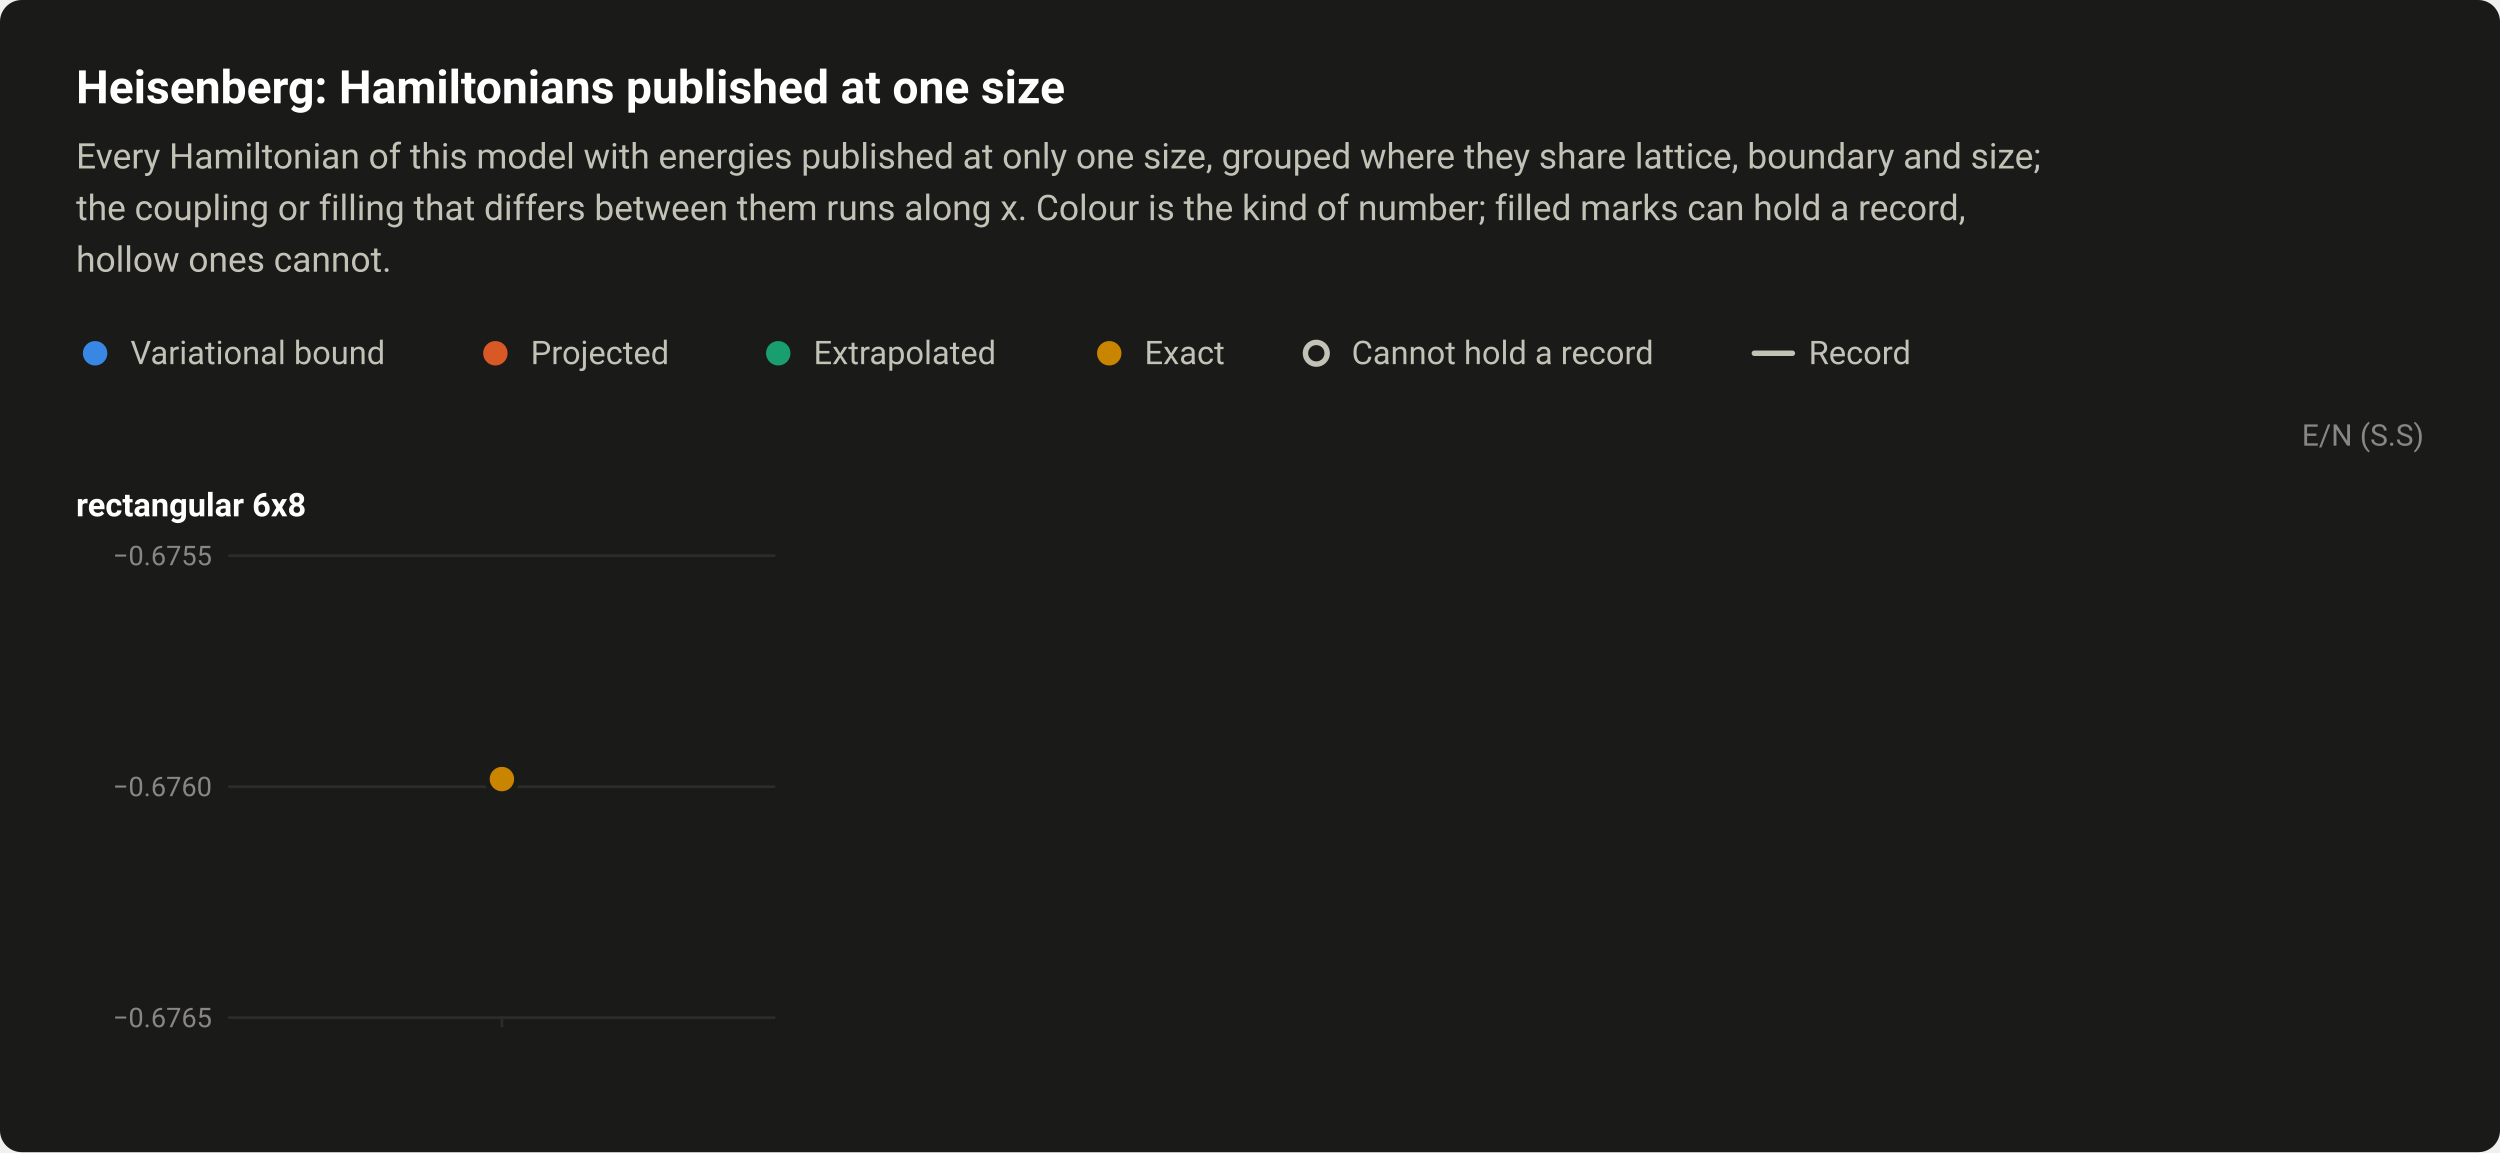
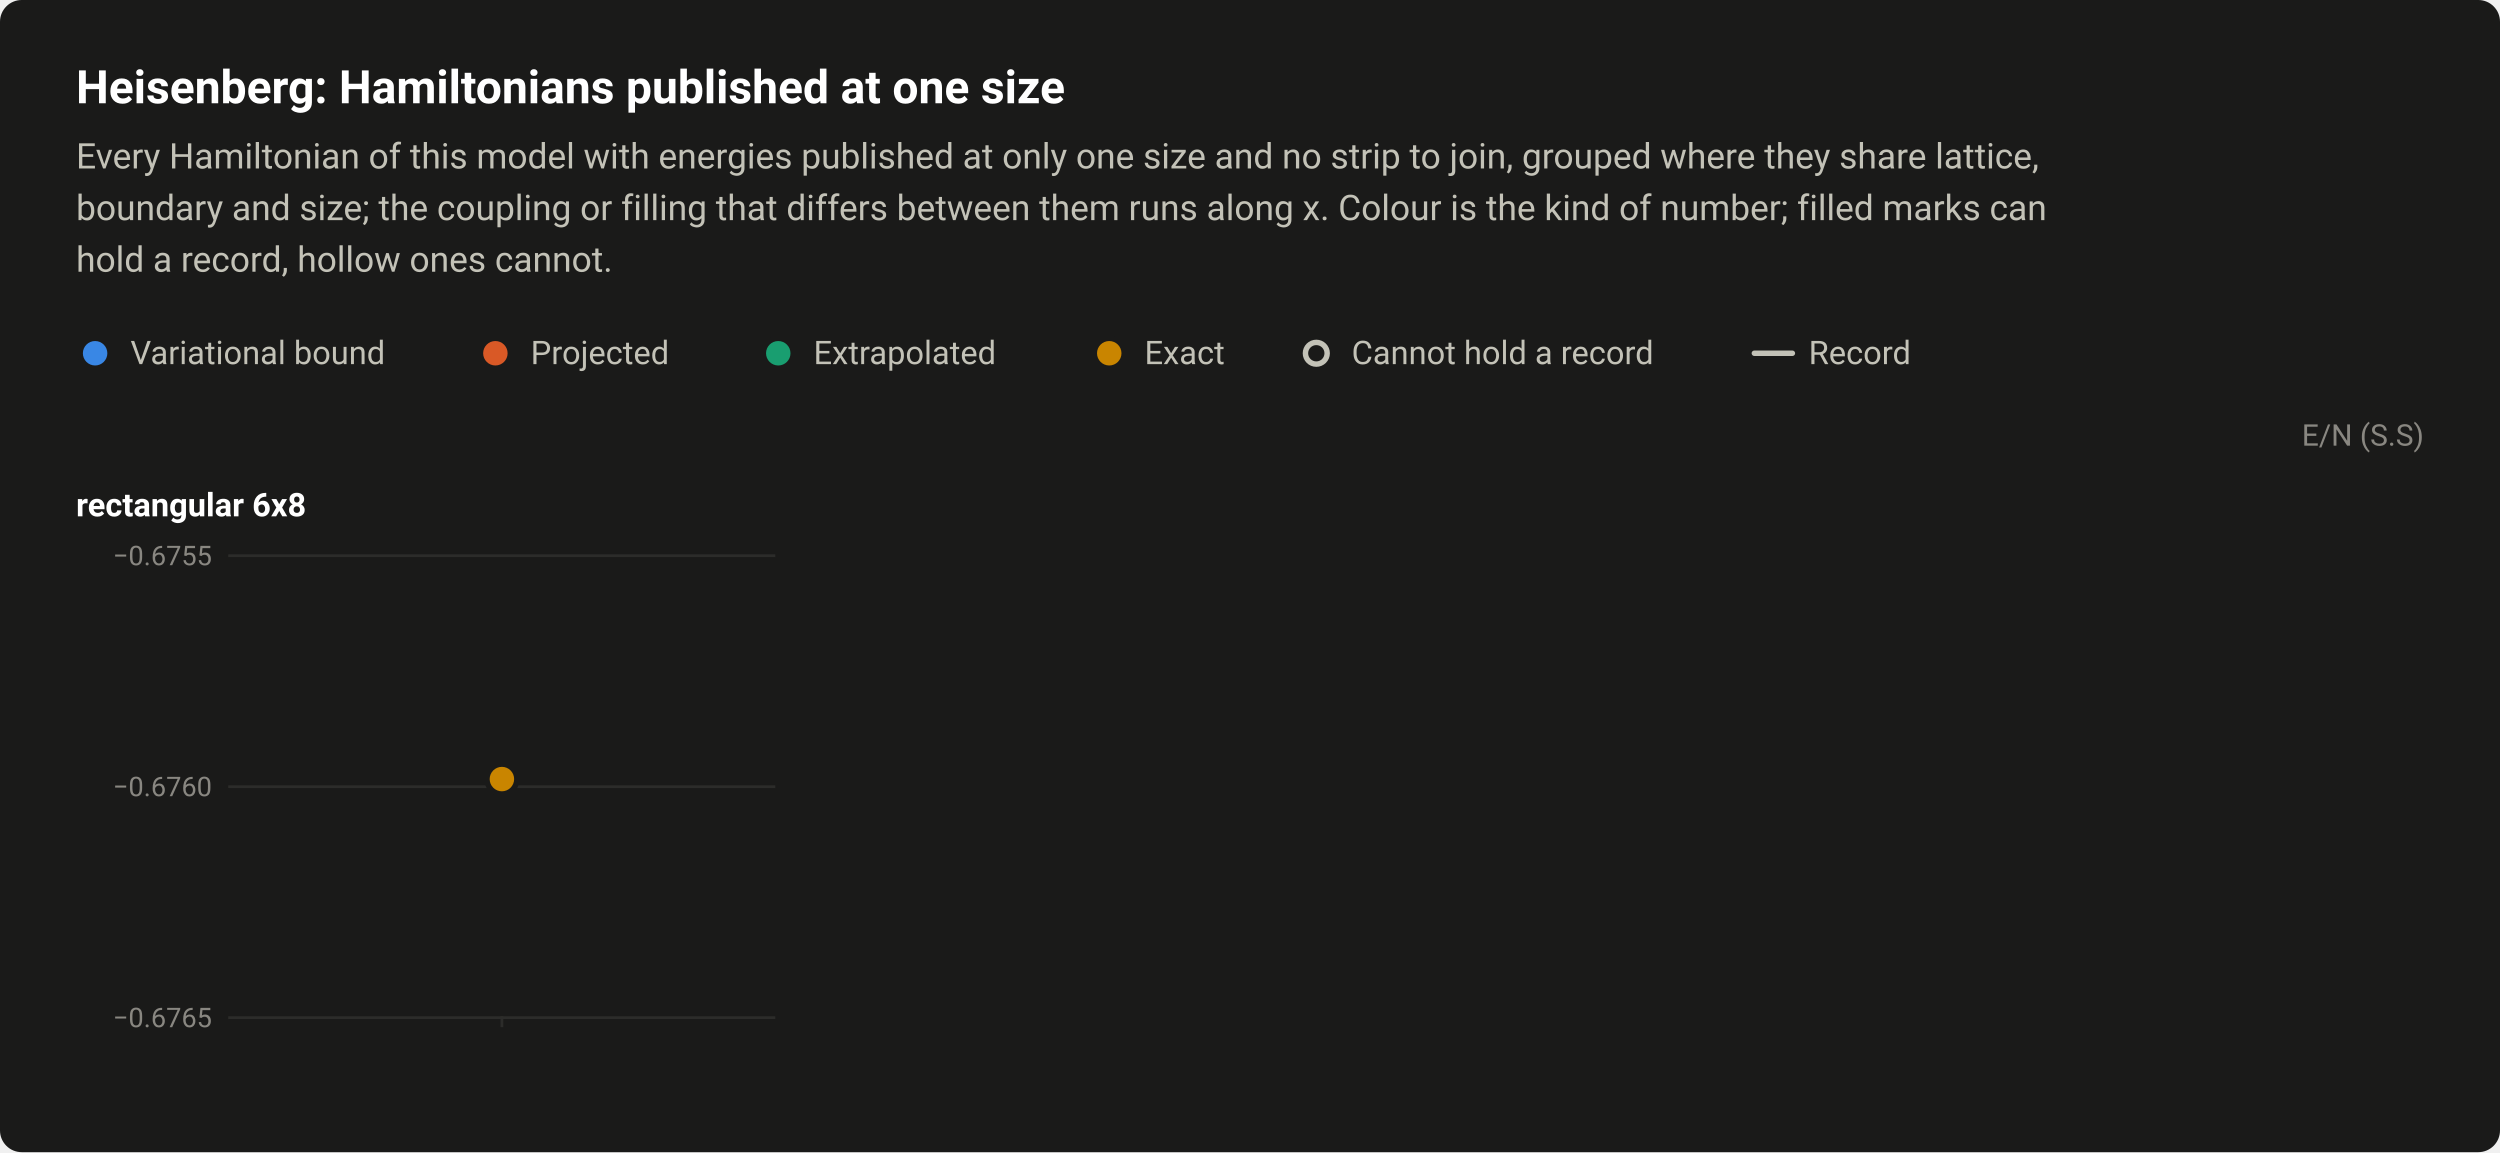
<svg xmlns="http://www.w3.org/2000/svg" width="920" height="424" viewBox="0 0 920 424" role="img" aria-labelledby="title desc">
  <style>text{font-family:system-ui,-apple-system,"Segoe UI",Roboto,"Helvetica Neue",Arial,sans-serif}</style>
  <rect width="920" height="424" rx="8" fill="#1a1a19" />
  <text x="28" y="38" font-size="17" fill="#ffffff" font-weight="600">Heisenberg: Hamiltonians published at one size</text>
-   <text x="28" y="62" font-size="13" fill="#c3c2b7">Every Hamiltonian of this model with energies published at only one size, grouped where they share lattice, boundary and size;</text>
-   <text x="28" y="81" font-size="13" fill="#c3c2b7">the coupling or filling that differs between them runs along x. Colour is the kind of number; filled marks can hold a record,</text>
-   <text x="28" y="100" font-size="13" fill="#c3c2b7">hollow ones cannot.</text>
+   <text x="28" y="62" font-size="13" fill="#c3c2b7">Every Hamiltonian of this model with energies published at only one size and no strip to join, grouped where they share lattice,</text>
+   <text x="28" y="81" font-size="13" fill="#c3c2b7">boundary and size; the coupling or filling that differs between them runs along x. Colour is the kind of number; filled marks can</text>
+   <text x="28" y="100" font-size="13" fill="#c3c2b7">hold a record, hollow ones cannot.</text>
  <circle cx="35" cy="130" r="6.5" fill="#1a1a19" />
  <circle cx="35" cy="130" r="4.5" fill="#3987e5" />
  <text x="48" y="134" font-size="12" fill="#c3c2b7">Variational bound</text>
  <circle cx="182.3" cy="130" r="6.5" fill="#1a1a19" />
  <circle cx="182.3" cy="130" r="4.5" fill="#d95926" />
  <text x="195.3" y="134" font-size="12" fill="#c3c2b7">Projected</text>
  <circle cx="286.4" cy="130" r="6.5" fill="#1a1a19" />
  <circle cx="286.4" cy="130" r="4.5" fill="#199e70" />
  <text x="299.4" y="134" font-size="12" fill="#c3c2b7">Extrapolated</text>
  <circle cx="408.2" cy="130" r="6.5" fill="#1a1a19" />
  <circle cx="408.2" cy="130" r="4.5" fill="#c98500" />
  <text x="421.2" y="134" font-size="12" fill="#c3c2b7">Exact</text>
  <circle cx="484.4" cy="130" r="6.5" fill="#1a1a19" />
  <circle cx="484.4" cy="130" r="4" fill="#1a1a19" stroke="#c3c2b7" stroke-width="2" />
  <text x="497.4" y="134" font-size="12" fill="#c3c2b7">Cannot hold a record</text>
  <path d="M645.6 130H659.6" stroke="#c3c2b7" stroke-width="2" stroke-linecap="round" />
  <text x="665.6" y="134" font-size="12" fill="#c3c2b7">Record</text>
  <text x="892" y="164" font-size="11" fill="#898781" text-anchor="end">E/N (S.S)</text>
  <text x="28" y="190" font-size="12" fill="#ffffff" font-weight="600">rectangular 6x8</text>
  <path d="M84 374.5H285.3" stroke="#2c2c2a" stroke-width="1" />
  <text x="78" y="378" font-size="10" fill="#898781" text-anchor="end" style="font-variant-numeric:tabular-nums">−0.6765</text>
  <path d="M84 289.5H285.3" stroke="#2c2c2a" stroke-width="1" />
  <text x="78" y="293" font-size="10" fill="#898781" text-anchor="end" style="font-variant-numeric:tabular-nums">−0.6760</text>
  <path d="M84 204.5H285.3" stroke="#2c2c2a" stroke-width="1" />
  <text x="78" y="208" font-size="10" fill="#898781" text-anchor="end" style="font-variant-numeric:tabular-nums">−0.6755</text>
  <path d="M184.7 374v4" stroke="#2c2c2a" stroke-width="1" />
  <a class="pt" href="/instances/#r-Heisenberg_rectangular-6x8_48_P-31cbfce4">
    <circle cx="184.7" cy="286.7" r="6.5" fill="#1a1a19" />
    <circle cx="184.7" cy="286.7" r="4.5" fill="#c98500" />
  </a>
</svg>
